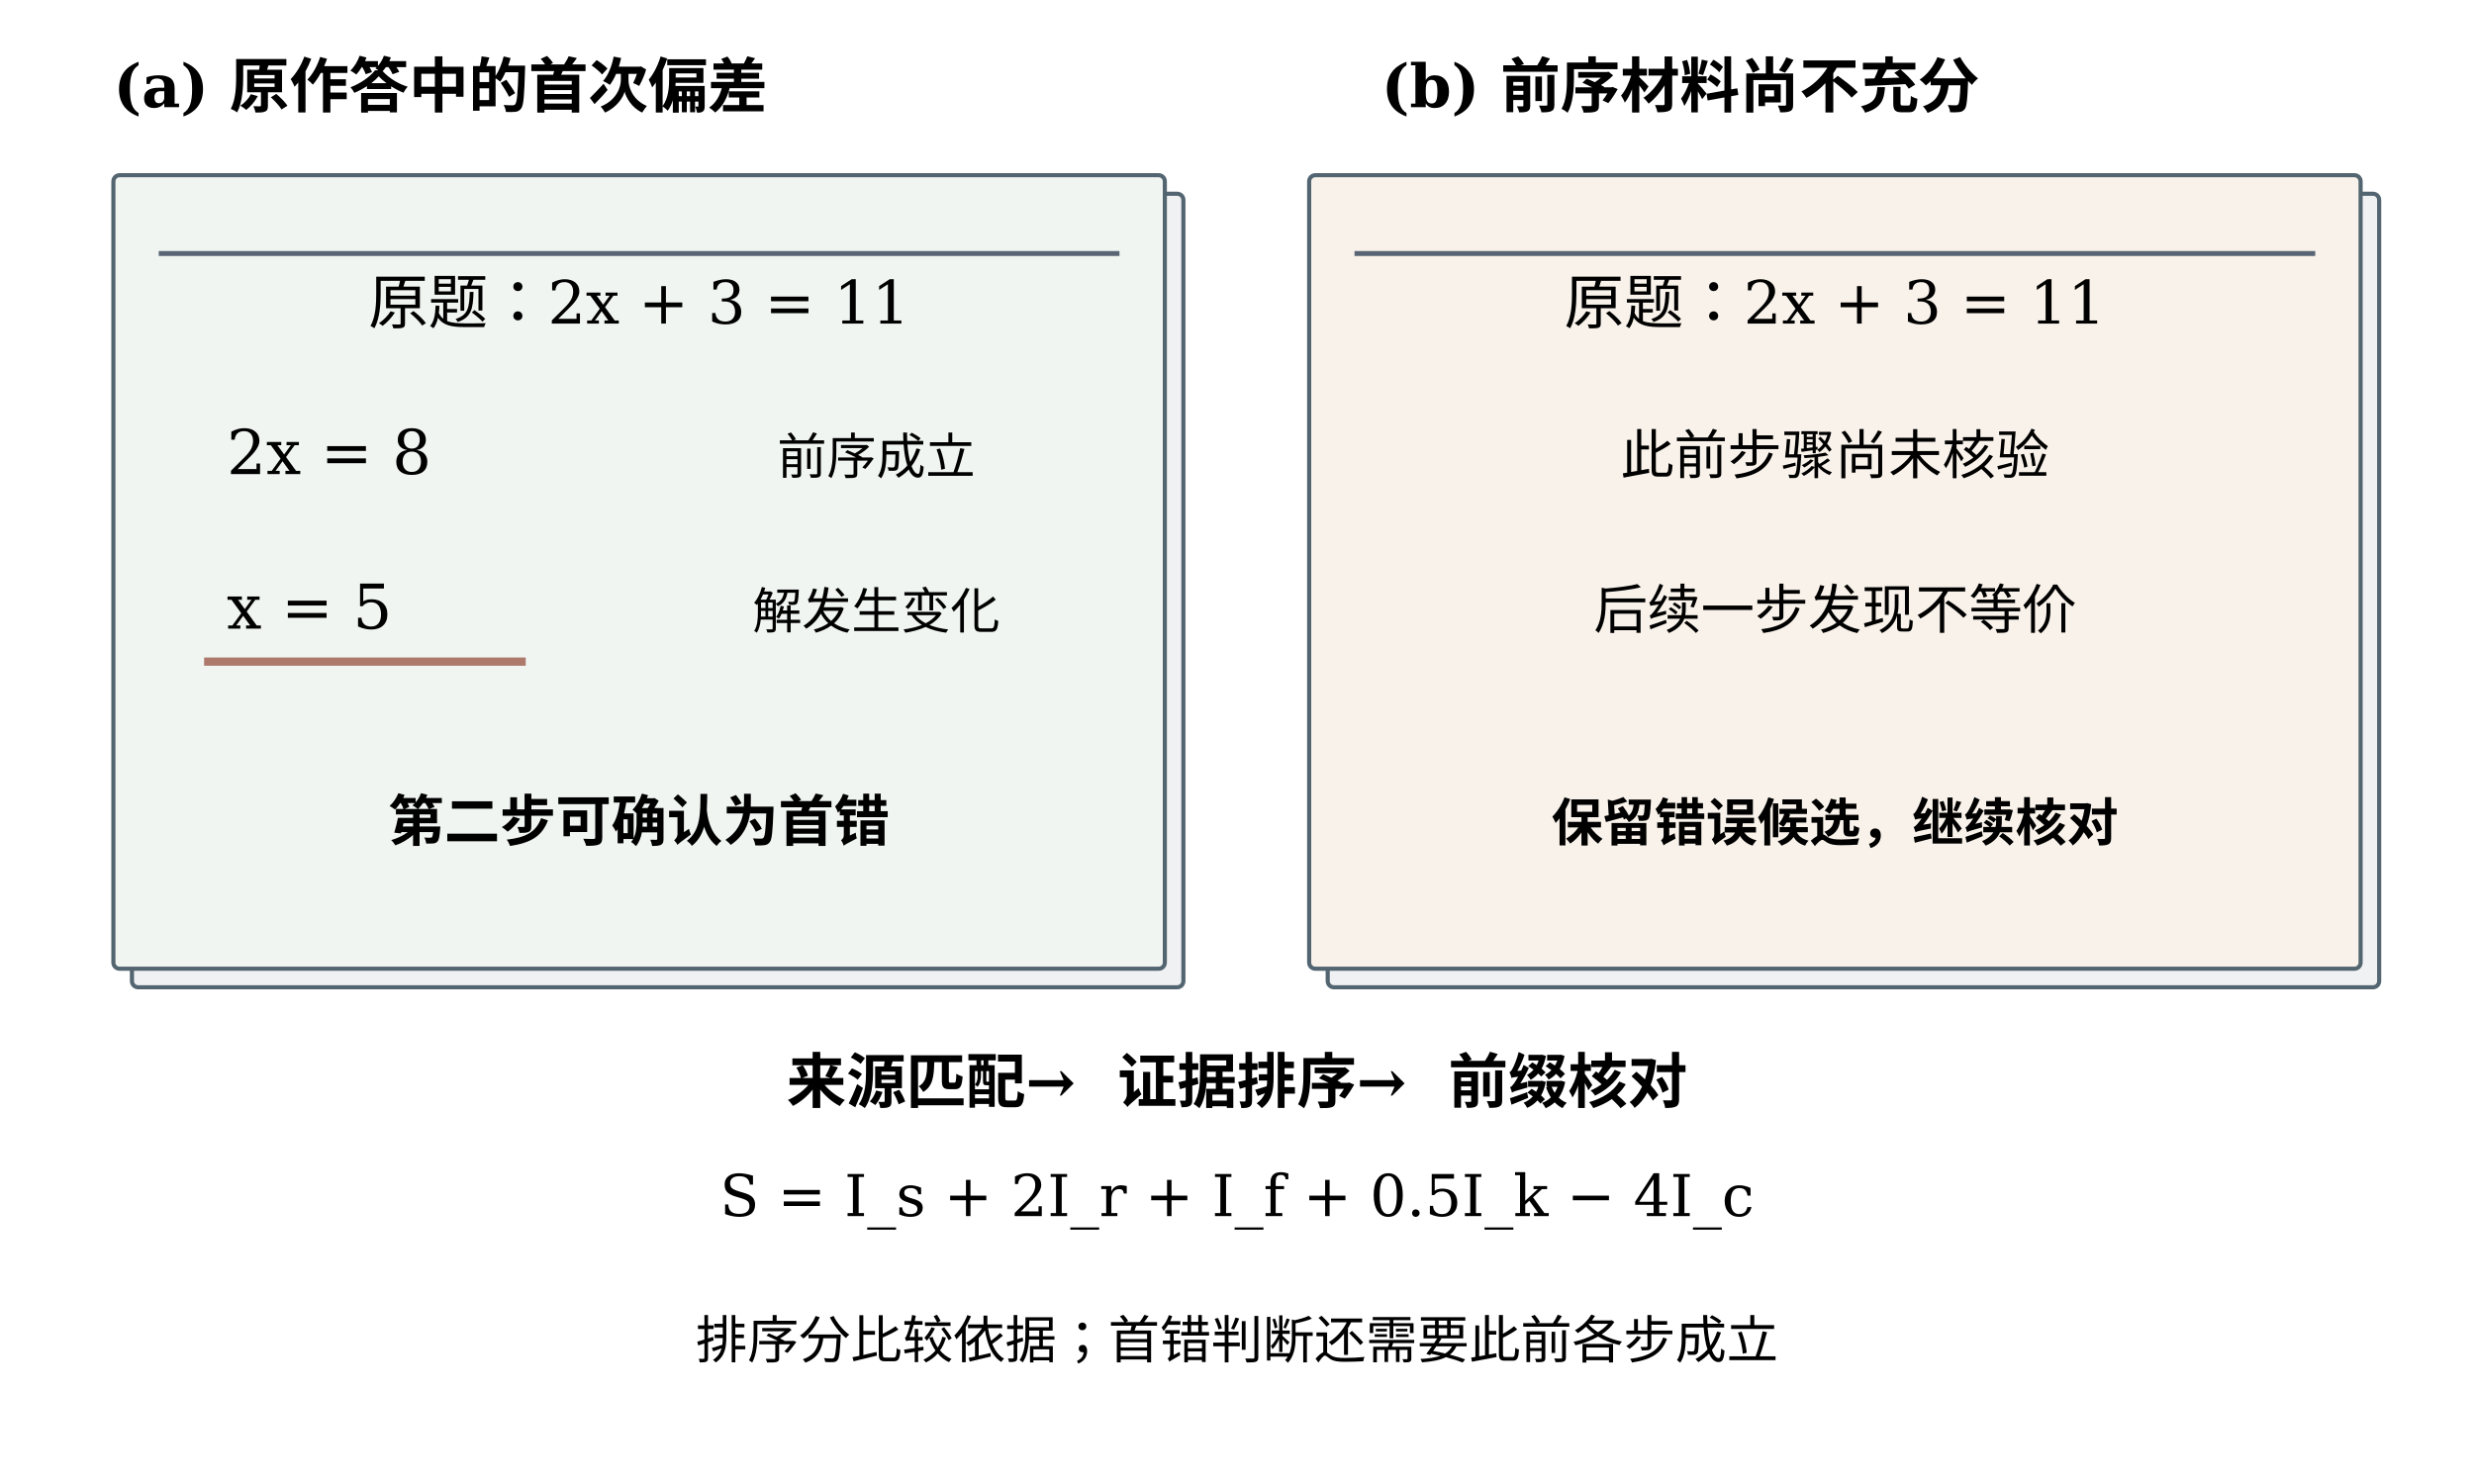
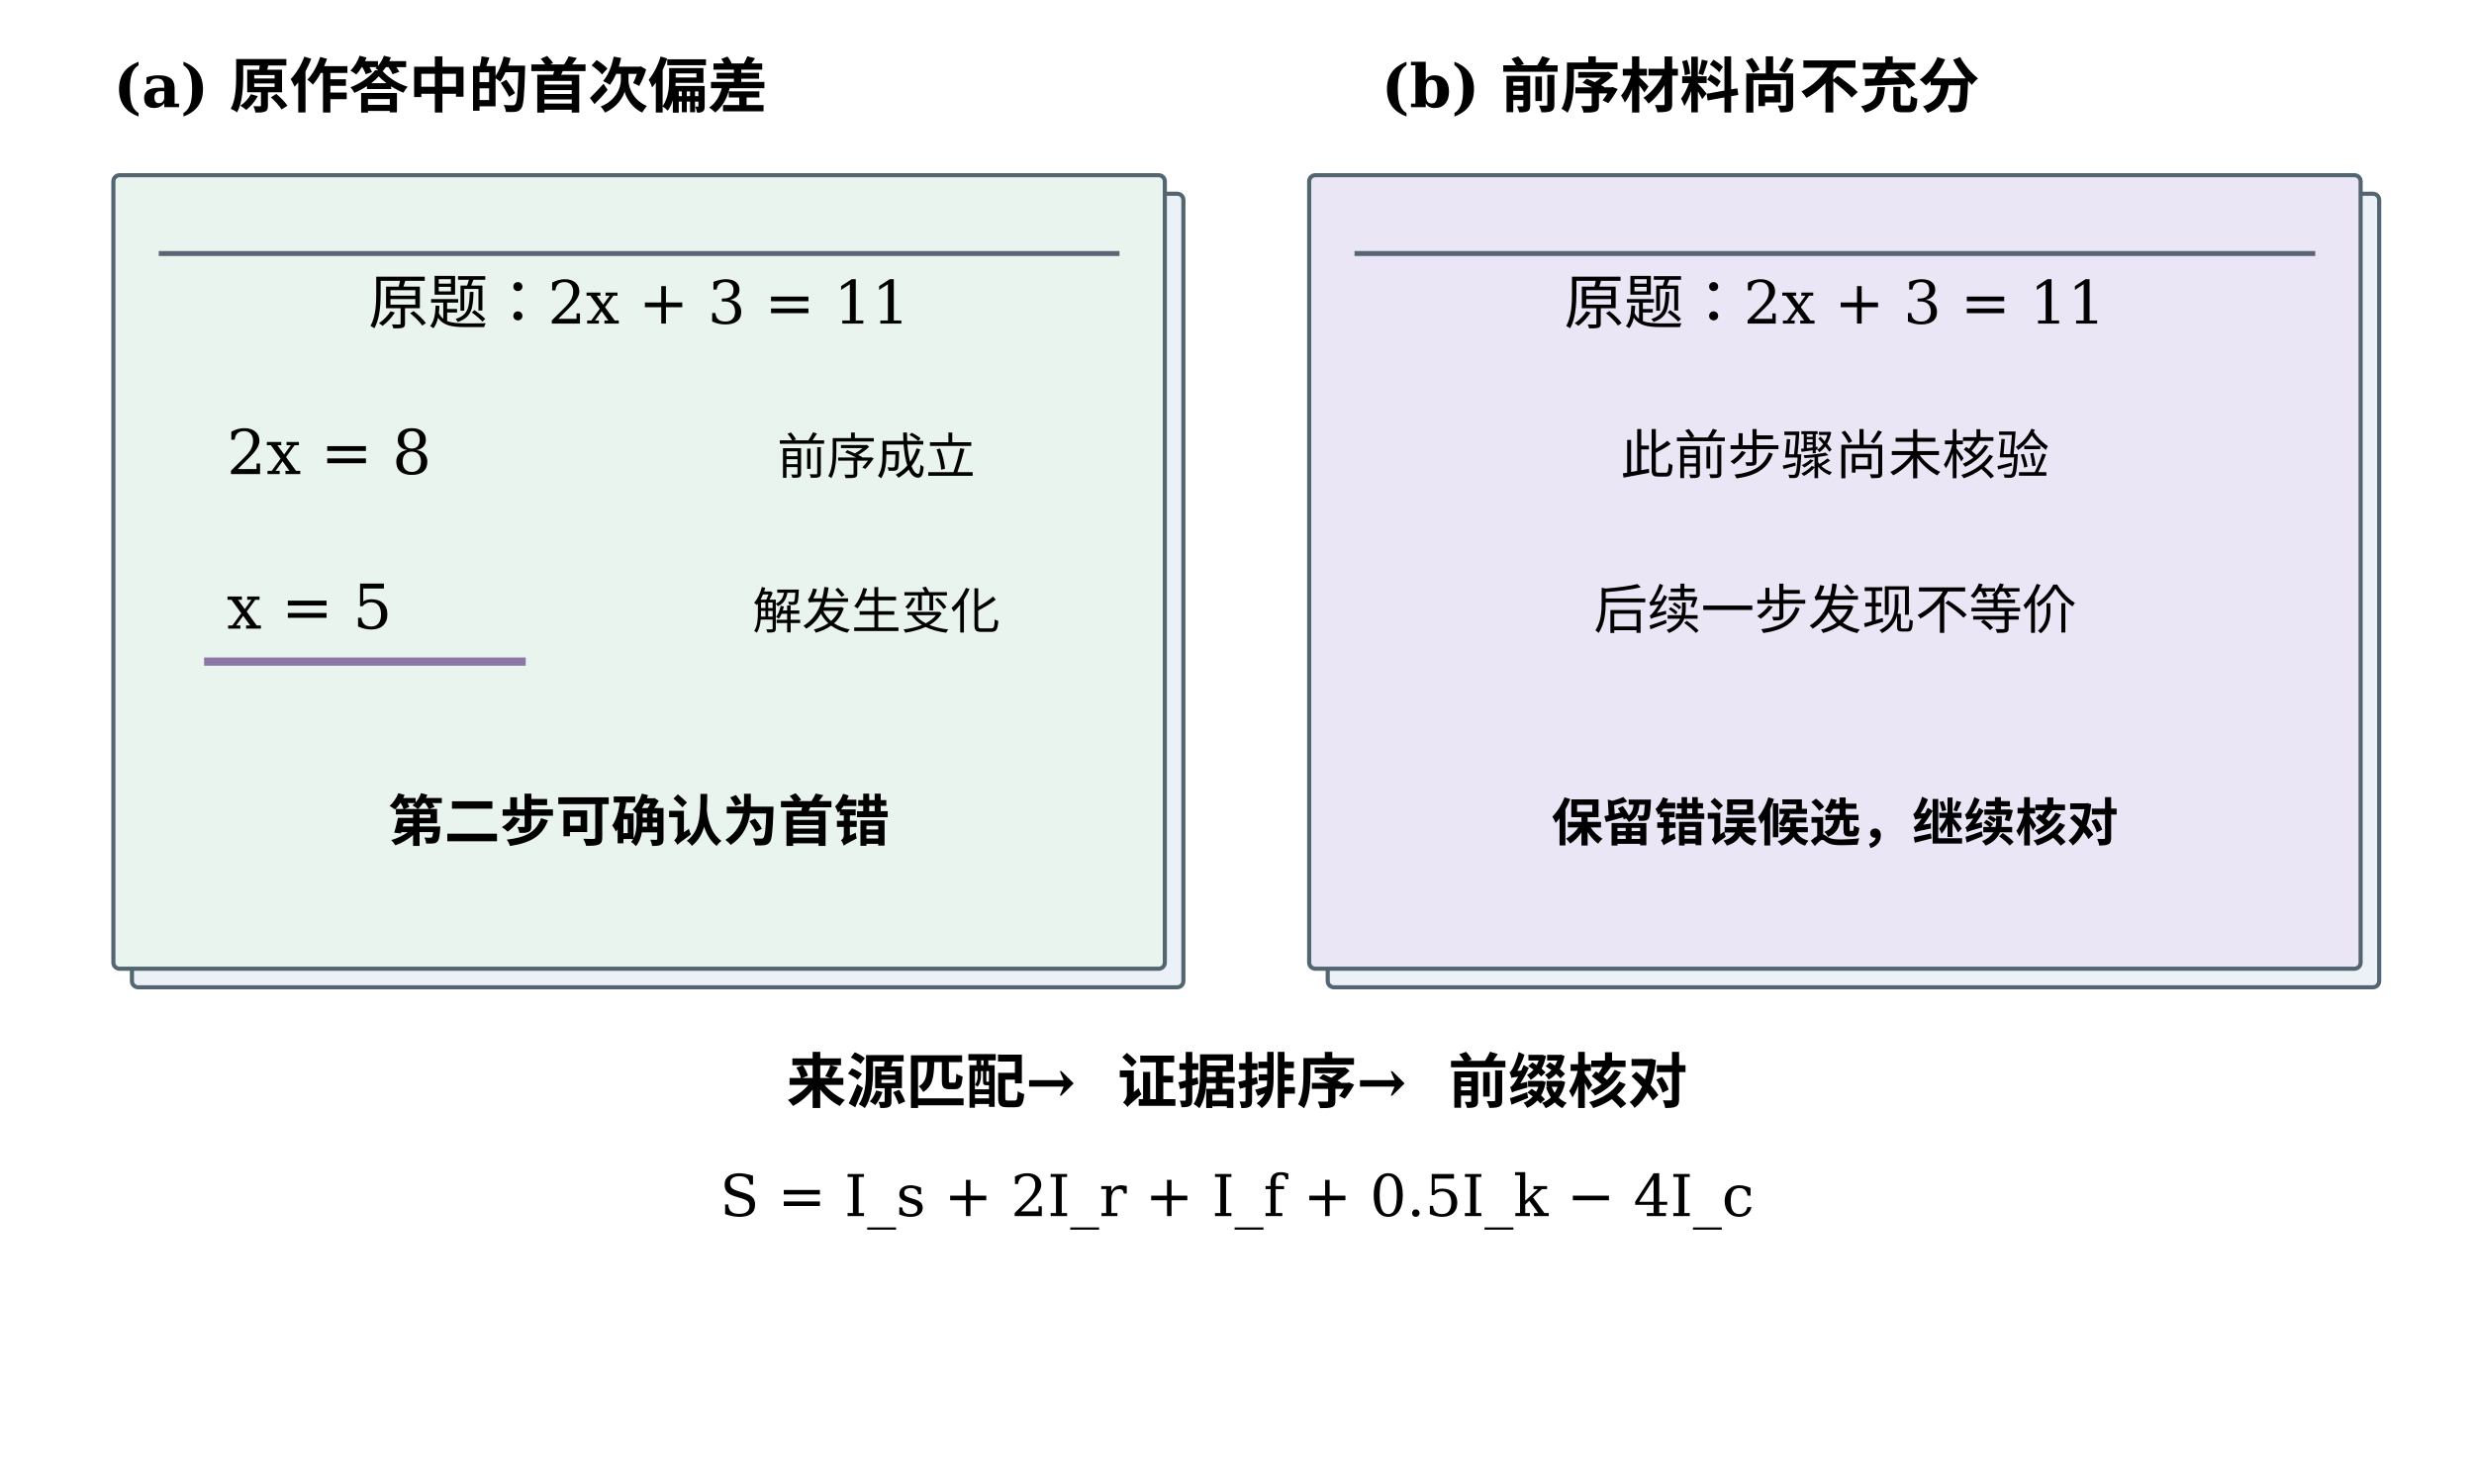
<svg xmlns="http://www.w3.org/2000/svg" width="1200" height="720" viewBox="0 0 1200 720">
  <defs>
    <marker id="arr" markerWidth="9" markerHeight="7" refX="8" refY="3.5" orient="auto">
      <path d="M0,0 L9,3.5 L0,7" fill="#596575" />
    </marker>
  </defs>
  <rect width="1200" height="720" fill="white" />
  <text x="55.00" y="52" fill="#000000" font-family="DejaVu Serif" font-size="29" font-weight="700" text-anchor="start">(a) </text>
  <text x="111.33" y="52" fill="#000000" font-family="SimSun" font-size="29" font-weight="700" text-anchor="start">原作答中的首次偏差</text>
  <text x="670.00" y="52" fill="#000000" font-family="DejaVu Serif" font-size="29" font-weight="700" text-anchor="start">(b) </text>
  <text x="727.82" y="52" fill="#000000" font-family="SimSun" font-size="29" font-weight="700" text-anchor="start">前序材料尚不充分</text>
-   <rect x="64" y="94" width="510" height="385" rx="3" fill="#F0F1F2" stroke="#536570" stroke-width="2" />
-   <rect x="55" y="85" width="510" height="385" rx="3" fill="#F0F5F2" stroke="#536570" stroke-width="2" />
+   <rect x="64" y="94" width="510" height="385" rx="3" fill="#ECF1F7" stroke="#536570" stroke-width="2" />
+   <rect x="55" y="85" width="510" height="385" rx="3" fill="#E9F4EE" stroke="#536570" stroke-width="2" />
  <path d="M77,123 L543,123" fill="none" stroke="#596575" stroke-width="2.4" />
-   <rect x="644" y="94" width="510" height="385" rx="3" fill="#F0F1F2" stroke="#536570" stroke-width="2" />
-   <rect x="635" y="85" width="510" height="385" rx="3" fill="#F8F2EA" stroke="#536570" stroke-width="2" />
+   <rect x="644" y="94" width="510" height="385" rx="3" fill="#ECF1F7" stroke="#536570" stroke-width="2" />
+   <rect x="635" y="85" width="510" height="385" rx="3" fill="#EBE6F5" stroke="#536570" stroke-width="2" />
  <path d="M657,123 L1123,123" fill="none" stroke="#596575" stroke-width="2.4" />
  <text x="178.69" y="157" fill="#000000" font-family="SimSun" font-size="29" font-weight="400" text-anchor="start">原题：</text>
  <text x="265.69" y="157" fill="#000000" font-family="DejaVu Serif" font-size="29" font-weight="400" text-anchor="start">2x + 3 = 11</text>
  <text x="758.69" y="157" fill="#000000" font-family="SimSun" font-size="29" font-weight="400" text-anchor="start">原题：</text>
  <text x="845.69" y="157" fill="#000000" font-family="DejaVu Serif" font-size="29" font-weight="400" text-anchor="start">2x + 3 = 11</text>
  <text x="110.00" y="230" fill="#000000" font-family="DejaVu Serif" font-size="30" font-weight="400" text-anchor="start">2x = 8</text>
  <text x="377.00" y="230" fill="#000000" font-family="SimSun" font-size="24" font-weight="400" text-anchor="start">前序成立</text>
  <text x="110.00" y="305" fill="#000000" font-family="DejaVu Serif" font-size="30" font-weight="400" text-anchor="start">x = 5</text>
  <text x="365.00" y="305" fill="#000000" font-family="SimSun" font-size="24" font-weight="400" text-anchor="start">解发生变化</text>
-   <path d="M99,321 L255,321" stroke="#AC796B" stroke-width="4" />
+   <path d="M99,321 L255,321" stroke="#8B78A6" stroke-width="4" />
  <text x="188.50" y="408" fill="#000000" font-family="SimSun" font-size="27" font-weight="700" text-anchor="start">第二步可确认为首错</text>
  <text x="786.00" y="230" fill="#000000" font-family="SimSun" font-size="26" font-weight="400" text-anchor="start">此前步骤尚未核验</text>
  <text x="773.00" y="305" fill="#000000" font-family="SimSun" font-size="26" font-weight="400" text-anchor="start">后续一步发现不等价</text>
  <text x="752.50" y="408" fill="#000000" font-family="SimSun" font-size="25" font-weight="700" text-anchor="start">保留错误候选，继续核对</text>
  <text x="381.50" y="535" fill="#000000" font-family="SimSun" font-size="29" font-weight="700" text-anchor="start">来源匹配</text>
  <text x="497.50" y="535" fill="#000000" font-family="DejaVu Serif" font-size="29" font-weight="700" text-anchor="start"> → </text>
  <text x="542.00" y="535" fill="#000000" font-family="SimSun" font-size="29" font-weight="700" text-anchor="start">证据排序</text>
  <text x="658.00" y="535" fill="#000000" font-family="DejaVu Serif" font-size="29" font-weight="700" text-anchor="start"> → </text>
  <text x="702.50" y="535" fill="#000000" font-family="SimSun" font-size="29" font-weight="700" text-anchor="start">前缀核对</text>
  <text x="349.12" y="590" fill="#000000" font-family="DejaVu Serif" font-size="28" font-weight="400" text-anchor="start">S = I_s + 2I_r + I_f + 0.5I_k − 4I_c</text>
-   <text x="337.50" y="659" fill="#000000" font-family="SimSun" font-size="25" font-weight="400" text-anchor="start">排序分比较依据；首错判断还需要此前各步成立</text>
</svg>
